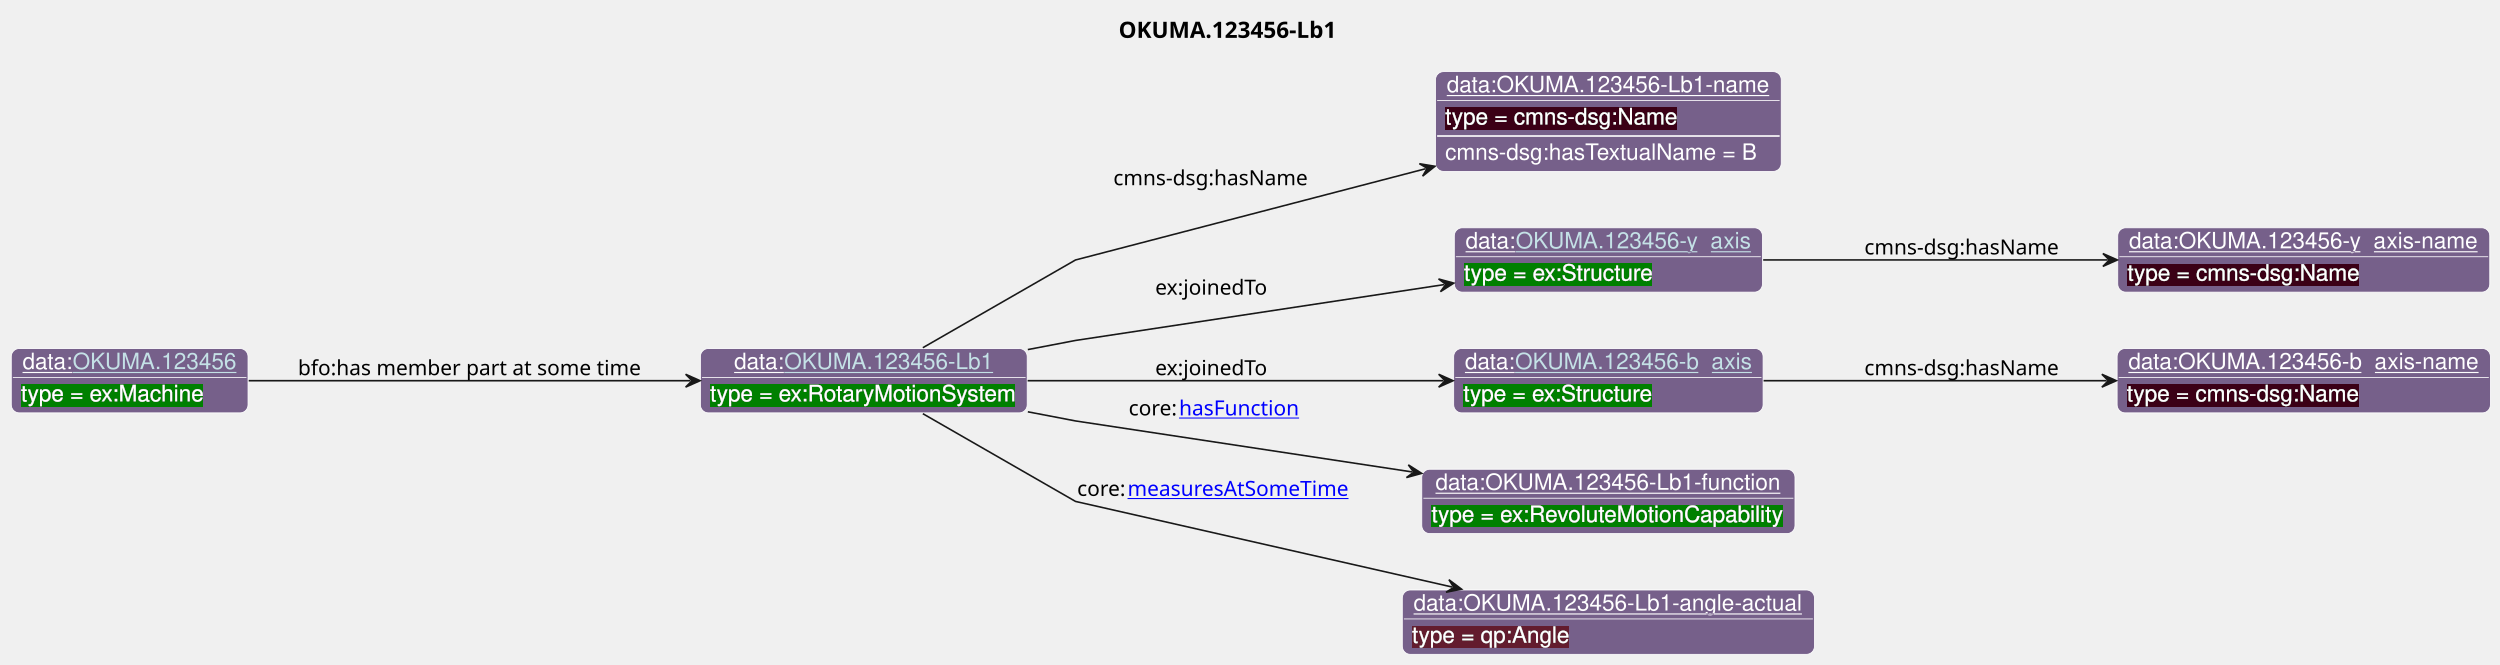
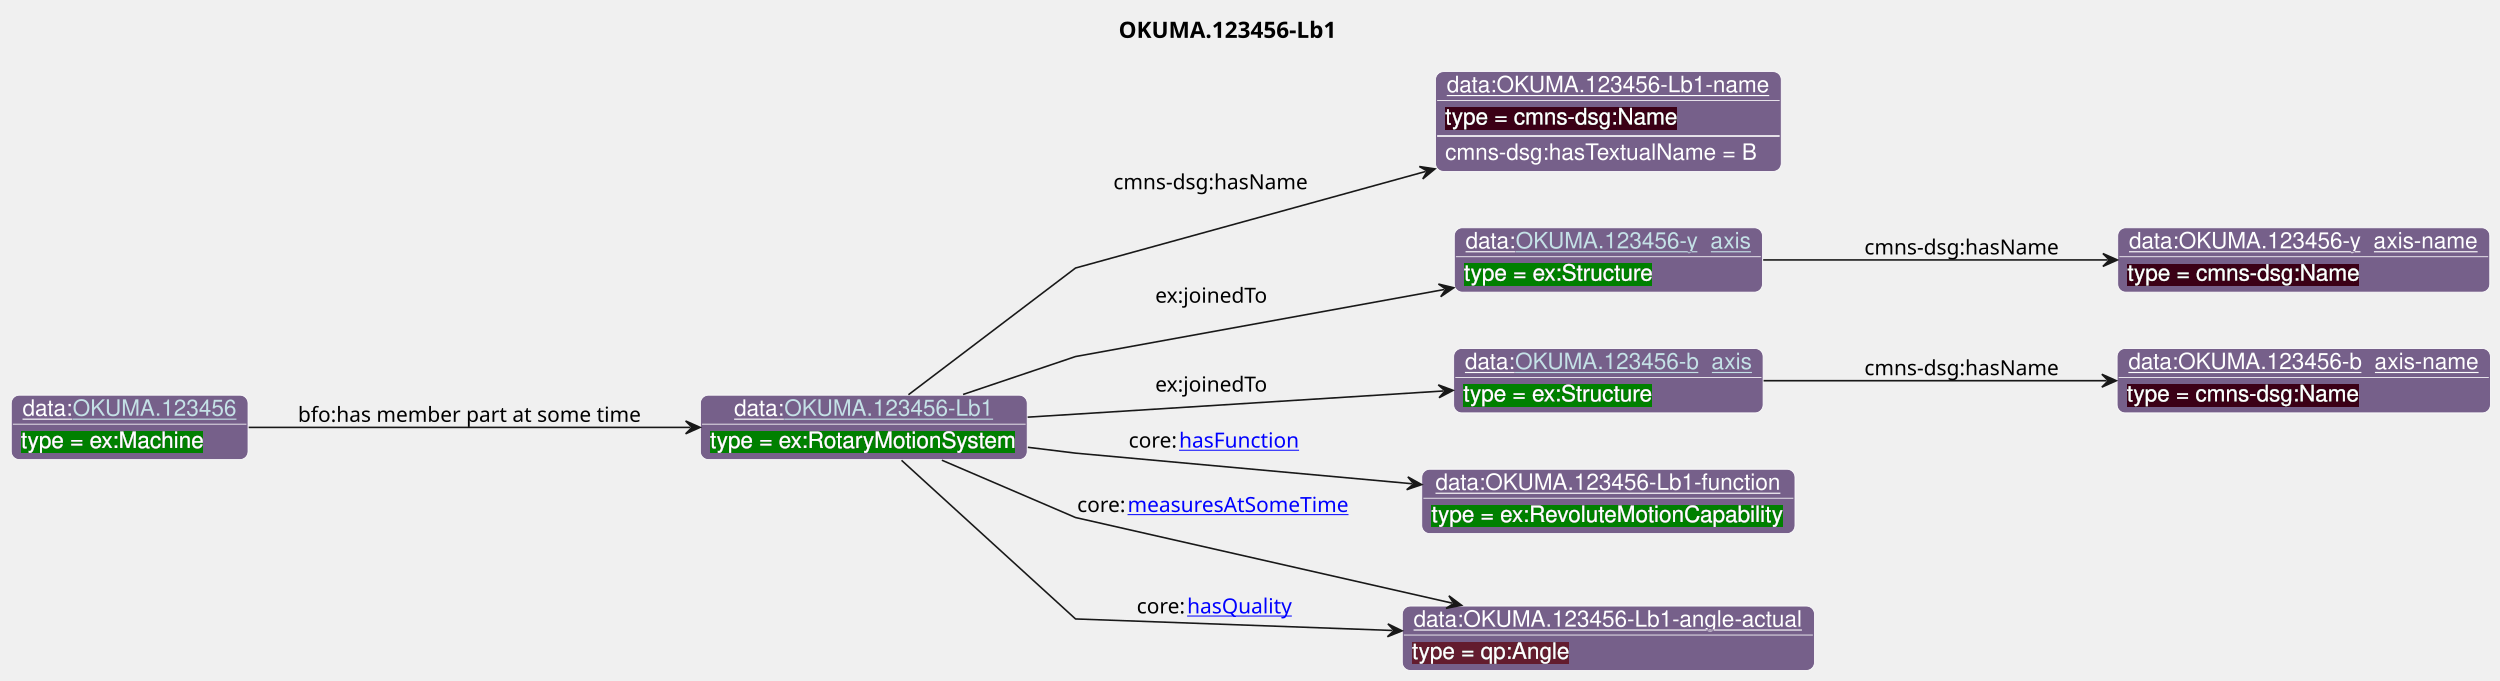
- <svg xmlns="http://www.w3.org/2000/svg" xmlns:xlink="http://www.w3.org/1999/xlink" contentStyleType="text/css" data-diagram-type="CLASS" height="413px" preserveAspectRatio="none" style="width:1553px;height:413px;background:#FFFFFF;" version="1.1" viewBox="0 0 1553 413" width="1553px" zoomAndPan="magnify">
+ <svg xmlns="http://www.w3.org/2000/svg" xmlns:xlink="http://www.w3.org/1999/xlink" contentStyleType="text/css" data-diagram-type="CLASS" height="423px" preserveAspectRatio="none" style="width:1553px;height:423px;background:#FFFFFF;" version="1.1" viewBox="0 0 1553 423" width="1553px" zoomAndPan="magnify">
  <defs>
-     <filter height="1" id="byqyzl1wuo0r10" width="1" x="0" y="0">
+     <filter height="1" id="b1jbaaum47sek0" width="1" x="0" y="0">
      <feFlood flood-color="#008000" result="flood" />
      <feComposite in="SourceGraphic" in2="flood" operator="over" />
    </filter>
-     <filter height="1" id="byqyzl1wuo0r11" width="1" x="0" y="0">
+     <filter height="1" id="b1jbaaum47sek1" width="1" x="0" y="0">
      <feFlood flood-color="#3A0519" result="flood" />
      <feComposite in="SourceGraphic" in2="flood" operator="over" />
    </filter>
-     <filter height="1" id="byqyzl1wuo0r12" width="1" x="0" y="0">
+     <filter height="1" id="b1jbaaum47sek2" width="1" x="0" y="0">
      <feFlood flood-color="#641B2E" result="flood" />
      <feComposite in="SourceGraphic" in2="flood" operator="over" />
    </filter>
  </defs>
  <g>
    <text fill="#000000" font-family="sans-serif" font-size="14" font-weight="bold" lengthAdjust="spacing" textLength="149.256" x="694.895" y="23.535">OKUMA.123456-Lb1</text>
    <g class="entity" data-entity="o1" data-source-line="131" data-uid="ent0002" id="entity_o1">
-       <rect fill="#76608A" height="40" rx="5" ry="5" style="stroke:#FFFFFF;stroke-width:0.5;" width="203.023" x="435.08" y="216.488" />
-       <text fill="#FFFFFF" font-family="Helvetica" font-size="14" lengthAdjust="spacing" text-decoration="underline" textLength="31.138" x="456.04" y="229.269">data:</text>
+       <rect fill="#76608A" height="40" rx="5" ry="5" style="stroke:#FFFFFF;stroke-width:0.5;" width="203.023" x="435.08" y="245.488" />
+       <text fill="#FFFFFF" font-family="Helvetica" font-size="14" lengthAdjust="spacing" text-decoration="underline" textLength="31.138" x="456.04" y="258.269">data:</text>
      <a href="./OKUMA.123456-Lb1.html" target="_top" title="./OKUMA.123456-Lb1.html" xlink:actuate="onRequest" xlink:href="./OKUMA.123456-Lb1.html" xlink:show="new" xlink:title="./OKUMA.123456-Lb1.html" xlink:type="simple">
-         <text fill="#C4E1E6" font-family="Helvetica" font-size="14" lengthAdjust="spacing" text-decoration="underline" textLength="129.965" x="487.178" y="229.269">OKUMA.123456-Lb1</text>
+         <text fill="#C4E1E6" font-family="Helvetica" font-size="14" lengthAdjust="spacing" text-decoration="underline" textLength="129.965" x="487.178" y="258.269">OKUMA.123456-Lb1</text>
      </a>
-       <line style="stroke:#FFFFFF;stroke-width:0.5;" x1="436.08" x2="637.103" y1="234.488" y2="234.488" />
-       <text fill="#FFFFFF" filter="url(#byqyzl1wuo0r10)" font-family="Helvetica" font-size="14" lengthAdjust="spacing" textLength="191.023" x="441.08" y="249.269">type = ex:RotaryMotionSystem</text>
+       <line style="stroke:#FFFFFF;stroke-width:0.5;" x1="436.08" x2="637.103" y1="263.488" y2="263.488" />
+       <text fill="#FFFFFF" filter="url(#b1jbaaum47sek0)" font-family="Helvetica" font-size="14" lengthAdjust="spacing" textLength="191.023" x="441.08" y="278.269">type = ex:RotaryMotionSystem</text>
    </g>
    <g class="entity" data-entity="o2" data-source-line="131" data-uid="ent0003" id="entity_o2">
      <rect fill="#76608A" height="62" rx="5" ry="5" style="stroke:#FFFFFF;stroke-width:0.5;" width="214.785" x="891.73" y="44.488" />
      <text fill="#FFFFFF" font-family="Helvetica" font-size="14" lengthAdjust="spacing" text-decoration="underline" textLength="200.785" x="898.73" y="57.269">data:OKUMA.123456-Lb1-name</text>
      <line style="stroke:#FFFFFF;stroke-width:0.5;" x1="892.73" x2="1105.515" y1="62.488" y2="62.488" />
-       <text fill="#FFFFFF" filter="url(#byqyzl1wuo0r11)" font-family="Helvetica" font-size="14" lengthAdjust="spacing" textLength="144.334" x="897.73" y="77.269">type = cmns-dsg:Name</text>
+       <text fill="#FFFFFF" filter="url(#b1jbaaum47sek1)" font-family="Helvetica" font-size="14" lengthAdjust="spacing" textLength="144.334" x="897.73" y="77.269">type = cmns-dsg:Name</text>
      <line style="stroke:#FFFFFF;stroke-width:1;" x1="892.73" x2="1105.515" y1="84.488" y2="84.488" />
      <text fill="#FFFFFF" font-family="Helvetica" font-size="14" lengthAdjust="spacing" textLength="195.692" x="897.73" y="99.269">cmns-dsg:hasTextualName = B</text>
    </g>
    <g class="entity" data-entity="o3" data-source-line="131" data-uid="ent0004" id="entity_o3">
      <rect fill="#76608A" height="40" rx="5" ry="5" style="stroke:#FFFFFF;stroke-width:0.5;" width="191.427" x="903.41" y="141.488" />
      <text fill="#FFFFFF" font-family="Helvetica" font-size="14" lengthAdjust="spacing" text-decoration="underline" textLength="31.138" x="910.41" y="154.269">data:</text>
      <a href="./OKUMA.123456-y_axis.html" target="_top" title="./OKUMA.123456-y_axis.html" xlink:actuate="onRequest" xlink:href="./OKUMA.123456-y_axis.html" xlink:show="new" xlink:title="./OKUMA.123456-y_axis.html" xlink:type="simple">
        <text fill="#C4E1E6" font-family="Helvetica" font-size="14" lengthAdjust="spacing" text-decoration="underline" textLength="146.289" x="941.548" y="154.269">OKUMA.123456-y_axis</text>
      </a>
      <line style="stroke:#FFFFFF;stroke-width:0.5;" x1="904.41" x2="1093.837" y1="159.488" y2="159.488" />
-       <text fill="#FFFFFF" filter="url(#byqyzl1wuo0r10)" font-family="Helvetica" font-size="14" lengthAdjust="spacing" textLength="117.893" x="909.41" y="174.269">type = ex:Structure</text>
+       <text fill="#FFFFFF" filter="url(#b1jbaaum47sek0)" font-family="Helvetica" font-size="14" lengthAdjust="spacing" textLength="117.893" x="909.41" y="174.269">type = ex:Structure</text>
    </g>
    <g class="entity" data-entity="o4" data-source-line="131" data-uid="ent0005" id="entity_o4">
      <rect fill="#76608A" height="40" rx="5" ry="5" style="stroke:#FFFFFF;stroke-width:0.5;" width="231.109" x="1315.54" y="141.488" />
      <text fill="#FFFFFF" font-family="Helvetica" font-size="14" lengthAdjust="spacing" text-decoration="underline" textLength="217.109" x="1322.54" y="154.269">data:OKUMA.123456-y_axis-name</text>
      <line style="stroke:#FFFFFF;stroke-width:0.5;" x1="1316.54" x2="1545.649" y1="159.488" y2="159.488" />
-       <text fill="#FFFFFF" filter="url(#byqyzl1wuo0r11)" font-family="Helvetica" font-size="14" lengthAdjust="spacing" textLength="144.334" x="1321.54" y="174.269">type = cmns-dsg:Name</text>
+       <text fill="#FFFFFF" filter="url(#b1jbaaum47sek1)" font-family="Helvetica" font-size="14" lengthAdjust="spacing" textLength="144.334" x="1321.54" y="174.269">type = cmns-dsg:Name</text>
    </g>
    <g class="entity" data-entity="o5" data-source-line="131" data-uid="ent0006" id="entity_o5">
      <rect fill="#76608A" height="40" rx="5" ry="5" style="stroke:#FFFFFF;stroke-width:0.5;" width="192.213" x="903.02" y="216.488" />
      <text fill="#FFFFFF" font-family="Helvetica" font-size="14" lengthAdjust="spacing" text-decoration="underline" textLength="31.138" x="910.02" y="229.269">data:</text>
      <a href="./OKUMA.123456-b_axis.html" target="_top" title="./OKUMA.123456-b_axis.html" xlink:actuate="onRequest" xlink:href="./OKUMA.123456-b_axis.html" xlink:show="new" xlink:title="./OKUMA.123456-b_axis.html" xlink:type="simple">
        <text fill="#C4E1E6" font-family="Helvetica" font-size="14" lengthAdjust="spacing" text-decoration="underline" textLength="147.075" x="941.158" y="229.269">OKUMA.123456-b_axis</text>
      </a>
      <line style="stroke:#FFFFFF;stroke-width:0.5;" x1="904.02" x2="1094.233" y1="234.488" y2="234.488" />
-       <text fill="#FFFFFF" filter="url(#byqyzl1wuo0r10)" font-family="Helvetica" font-size="14" lengthAdjust="spacing" textLength="117.893" x="909.02" y="249.269">type = ex:Structure</text>
+       <text fill="#FFFFFF" filter="url(#b1jbaaum47sek0)" font-family="Helvetica" font-size="14" lengthAdjust="spacing" textLength="117.893" x="909.02" y="249.269">type = ex:Structure</text>
    </g>
    <g class="entity" data-entity="o6" data-source-line="131" data-uid="ent0007" id="entity_o6">
      <rect fill="#76608A" height="40" rx="5" ry="5" style="stroke:#FFFFFF;stroke-width:0.5;" width="231.895" x="1315.15" y="216.488" />
      <text fill="#FFFFFF" font-family="Helvetica" font-size="14" lengthAdjust="spacing" text-decoration="underline" textLength="217.895" x="1322.15" y="229.269">data:OKUMA.123456-b_axis-name</text>
      <line style="stroke:#FFFFFF;stroke-width:0.5;" x1="1316.15" x2="1546.045" y1="234.488" y2="234.488" />
-       <text fill="#FFFFFF" filter="url(#byqyzl1wuo0r11)" font-family="Helvetica" font-size="14" lengthAdjust="spacing" textLength="144.334" x="1321.15" y="249.269">type = cmns-dsg:Name</text>
+       <text fill="#FFFFFF" filter="url(#b1jbaaum47sek1)" font-family="Helvetica" font-size="14" lengthAdjust="spacing" textLength="144.334" x="1321.15" y="249.269">type = cmns-dsg:Name</text>
    </g>
    <g class="entity" data-entity="o7" data-source-line="131" data-uid="ent0008" id="entity_o7">
      <rect fill="#76608A" height="40" rx="5" ry="5" style="stroke:#FFFFFF;stroke-width:0.5;" width="231.844" x="883.2" y="291.488" />
      <text fill="#FFFFFF" font-family="Helvetica" font-size="14" lengthAdjust="spacing" text-decoration="underline" textLength="214.799" x="891.722" y="304.269">data:OKUMA.123456-Lb1-function</text>
      <line style="stroke:#FFFFFF;stroke-width:0.5;" x1="884.2" x2="1114.044" y1="309.488" y2="309.488" />
-       <text fill="#FFFFFF" filter="url(#byqyzl1wuo0r10)" font-family="Helvetica" font-size="14" lengthAdjust="spacing" textLength="219.844" x="889.2" y="324.269">type = ex:RevoluteMotionCapability</text>
+       <text fill="#FFFFFF" filter="url(#b1jbaaum47sek0)" font-family="Helvetica" font-size="14" lengthAdjust="spacing" textLength="219.844" x="889.2" y="324.269">type = ex:RevoluteMotionCapability</text>
    </g>
    <g class="entity" data-entity="o8" data-source-line="131" data-uid="ent0009" id="entity_o8">
-       <rect fill="#76608A" height="40" rx="5" ry="5" style="stroke:#FFFFFF;stroke-width:0.5;" width="256.04" x="871.11" y="366.488" />
-       <text fill="#FFFFFF" font-family="Helvetica" font-size="14" lengthAdjust="spacing" text-decoration="underline" textLength="242.04" x="878.11" y="379.269">data:OKUMA.123456-Lb1-angle-actual</text>
-       <line style="stroke:#FFFFFF;stroke-width:0.5;" x1="872.11" x2="1126.15" y1="384.488" y2="384.488" />
-       <text fill="#FFFFFF" filter="url(#byqyzl1wuo0r12)" font-family="Helvetica" font-size="14" lengthAdjust="spacing" textLength="97.686" x="877.11" y="399.269">type = qp:Angle</text>
+       <rect fill="#76608A" height="40" rx="5" ry="5" style="stroke:#FFFFFF;stroke-width:0.5;" width="256.04" x="871.11" y="376.488" />
+       <text fill="#FFFFFF" font-family="Helvetica" font-size="14" lengthAdjust="spacing" text-decoration="underline" textLength="242.04" x="878.11" y="389.269">data:OKUMA.123456-Lb1-angle-actual</text>
+       <line style="stroke:#FFFFFF;stroke-width:0.5;" x1="872.11" x2="1126.15" y1="394.488" y2="394.488" />
+       <text fill="#FFFFFF" filter="url(#b1jbaaum47sek2)" font-family="Helvetica" font-size="14" lengthAdjust="spacing" textLength="97.686" x="877.11" y="409.269">type = qp:Angle</text>
    </g>
    <g class="entity" data-entity="o9" data-source-line="131" data-uid="ent0010" id="entity_o9">
-       <rect fill="#76608A" height="40" rx="5" ry="5" style="stroke:#FFFFFF;stroke-width:0.5;" width="147.082" x="7" y="216.488" />
-       <text fill="#FFFFFF" font-family="Helvetica" font-size="14" lengthAdjust="spacing" text-decoration="underline" textLength="31.138" x="14" y="229.269">data:</text>
+       <rect fill="#76608A" height="40" rx="5" ry="5" style="stroke:#FFFFFF;stroke-width:0.5;" width="147.082" x="7" y="245.488" />
+       <text fill="#FFFFFF" font-family="Helvetica" font-size="14" lengthAdjust="spacing" text-decoration="underline" textLength="31.138" x="14" y="258.269">data:</text>
      <a href="./OKUMA.123456.html" target="_top" title="./OKUMA.123456.html" xlink:actuate="onRequest" xlink:href="./OKUMA.123456.html" xlink:show="new" xlink:title="./OKUMA.123456.html" xlink:type="simple">
-         <text fill="#C4E1E6" font-family="Helvetica" font-size="14" lengthAdjust="spacing" text-decoration="underline" textLength="101.944" x="45.138" y="229.269">OKUMA.123456</text>
+         <text fill="#C4E1E6" font-family="Helvetica" font-size="14" lengthAdjust="spacing" text-decoration="underline" textLength="101.944" x="45.138" y="258.269">OKUMA.123456</text>
      </a>
-       <line style="stroke:#FFFFFF;stroke-width:0.5;" x1="8" x2="153.082" y1="234.488" y2="234.488" />
-       <text fill="#FFFFFF" filter="url(#byqyzl1wuo0r10)" font-family="Helvetica" font-size="14" lengthAdjust="spacing" textLength="114.01" x="13" y="249.269">type = ex:Machine</text>
+       <line style="stroke:#FFFFFF;stroke-width:0.5;" x1="8" x2="153.082" y1="263.488" y2="263.488" />
+       <text fill="#FFFFFF" filter="url(#b1jbaaum47sek0)" font-family="Helvetica" font-size="14" lengthAdjust="spacing" textLength="114.01" x="13" y="278.269">type = ex:Machine</text>
    </g>
    <g class="link" data-entity-1="o1" data-entity-2="o2" data-source-line="195" data-uid="lnk11" id="link_o1_o2">
-       <path codeLine="195" d="M573.26,215.998 C611.9,193.788 668.11,161.488 668.11,161.488 C668.11,161.488 789.204,129.931 885.624,104.802" fill="none" id="o1-to-o2" style="stroke:#181818;stroke-width:1;" />
-       <polygon fill="#181818" points="891.43,103.288,881.712,101.687,886.592,104.549,883.73,109.429,891.43,103.288" style="stroke:#181818;stroke-width:1;" />
-       <text fill="#000000" font-family="sans-serif" font-size="13" lengthAdjust="spacing" textLength="126.077" x="691.61" y="115.057">cmns-dsg:hasName</text>
+       <path codeLine="195" d="M564.32,245.218 C602.5,216.248 668.11,166.488 668.11,166.488 C668.11,166.488 789.226,133.093 885.646,106.503" fill="none" id="o1-to-o2" style="stroke:#181818;stroke-width:1;" />
+       <polygon fill="#181818" points="891.43,104.908,881.691,103.445,886.61,106.237,883.817,111.157,891.43,104.908" style="stroke:#181818;stroke-width:1;" />
+       <text fill="#000000" font-family="sans-serif" font-size="13" lengthAdjust="spacing" textLength="126.077" x="691.61" y="117.557">cmns-dsg:hasName</text>
    </g>
    <g class="link" data-entity-1="o1" data-entity-2="o3" data-source-line="195" data-uid="lnk12" id="link_o1_o3">
-       <path codeLine="195" d="M638.49,217.158 C655.68,213.868 668.11,211.488 668.11,211.488 C668.11,211.488 799.688,191.558 897.178,176.778" fill="none" id="o1-to-o3" style="stroke:#181818;stroke-width:1;" />
-       <polygon fill="#181818" points="903.11,175.878,893.612,173.273,898.167,176.628,894.811,181.182,903.11,175.878" style="stroke:#181818;stroke-width:1;" />
-       <text fill="#000000" font-family="sans-serif" font-size="13" lengthAdjust="spacing" textLength="74.725" x="717.61" y="183.057">ex:joinedTo</text>
+       <path codeLine="195" d="M598.26,245.038 C632.35,233.548 668.11,221.488 668.11,221.488 C668.11,221.488 799.717,197.562 897.207,179.832" fill="none" id="o1-to-o3" style="stroke:#181818;stroke-width:1;" />
+       <polygon fill="#181818" points="903.11,178.758,893.539,176.433,898.191,179.653,894.971,184.304,903.11,178.758" style="stroke:#181818;stroke-width:1;" />
+       <text fill="#000000" font-family="sans-serif" font-size="13" lengthAdjust="spacing" textLength="74.725" x="717.61" y="188.057">ex:joinedTo</text>
    </g>
    <g class="link" data-entity-1="o3" data-entity-2="o4" data-source-line="195" data-uid="lnk13" id="link_o3_o4">
      <path codeLine="195" d="M1095.28,161.488 C1160.21,161.488 1240.57,161.488 1309.32,161.488" fill="none" id="o3-to-o4" style="stroke:#181818;stroke-width:1;" />
      <polygon fill="#181818" points="1315.32,161.488,1306.32,157.488,1310.32,161.488,1306.32,165.488,1315.32,161.488" style="stroke:#181818;stroke-width:1;" />
      <text fill="#000000" font-family="sans-serif" font-size="13" lengthAdjust="spacing" textLength="126.077" x="1158.15" y="158.057">cmns-dsg:hasName</text>
    </g>
    <g class="link" data-entity-1="o1" data-entity-2="o5" data-source-line="195" data-uid="lnk14" id="link_o1_o5">
-       <path codeLine="195" d="M638.37,236.488 C717,236.488 819.46,236.488 896.68,236.488" fill="none" id="o1-to-o5" style="stroke:#181818;stroke-width:1;" />
-       <polygon fill="#181818" points="902.68,236.488,893.68,232.488,897.68,236.488,893.68,240.488,902.68,236.488" style="stroke:#181818;stroke-width:1;" />
-       <text fill="#000000" font-family="sans-serif" font-size="13" lengthAdjust="spacing" textLength="74.725" x="717.61" y="233.057">ex:joinedTo</text>
+       <path codeLine="195" d="M638.37,259.138 C717,254.188 819.472,247.735 896.692,242.875" fill="none" id="o1-to-o5" style="stroke:#181818;stroke-width:1;" />
+       <polygon fill="#181818" points="902.68,242.498,893.447,239.071,897.69,242.812,893.949,247.056,902.68,242.498" style="stroke:#181818;stroke-width:1;" />
+       <text fill="#000000" font-family="sans-serif" font-size="13" lengthAdjust="spacing" textLength="74.725" x="717.61" y="243.267">ex:joinedTo</text>
    </g>
    <g class="link" data-entity-1="o5" data-entity-2="o6" data-source-line="195" data-uid="lnk15" id="link_o5_o6">
      <path codeLine="195" d="M1095.55,236.488 C1160.25,236.488 1240.12,236.488 1308.67,236.488" fill="none" id="o5-to-o6" style="stroke:#181818;stroke-width:1;" />
      <polygon fill="#181818" points="1314.67,236.488,1305.67,232.488,1309.67,236.488,1305.67,240.488,1314.67,236.488" style="stroke:#181818;stroke-width:1;" />
      <text fill="#000000" font-family="sans-serif" font-size="13" lengthAdjust="spacing" textLength="126.077" x="1158.15" y="233.057">cmns-dsg:hasName</text>
    </g>
    <g class="link" data-entity-1="o1" data-entity-2="o7" data-source-line="195" data-uid="lnk16" id="link_o1_o7">
-       <path codeLine="195" d="M638.49,255.818 C655.68,259.108 668.11,261.488 668.11,261.488 C668.11,261.488 781.988,278.74 877.228,293.17" fill="none" id="o1-to-o7" style="stroke:#181818;stroke-width:1;" />
-       <polygon fill="#181818" points="883.16,294.068,874.861,288.765,878.216,293.319,873.662,296.675,883.16,294.068" style="stroke:#181818;stroke-width:1;" />
-       <text fill="#000000" font-family="sans-serif" font-size="13" lengthAdjust="spacing" textLength="31.319" x="701.11" y="258.057">core:</text>
+       <path codeLine="195" d="M638.49,277.858 C655.68,279.968 668.11,281.488 668.11,281.488 C668.11,281.488 781.945,291.835 877.185,300.495" fill="none" id="o1-to-o7" style="stroke:#181818;stroke-width:1;" />
+       <polygon fill="#181818" points="883.16,301.038,874.559,296.24,878.181,300.586,873.835,304.207,883.16,301.038" style="stroke:#181818;stroke-width:1;" />
+       <text fill="#000000" font-family="sans-serif" font-size="13" lengthAdjust="spacing" textLength="31.319" x="701.11" y="278.057">core:</text>
      <a href="https://spec.industrialontologies.org/ontology/core/Core/hasFunction" target="_top" title="https://spec.industrialontologies.org/ontology/core/Core/hasFunction" xlink:actuate="onRequest" xlink:href="https://spec.industrialontologies.org/ontology/core/Core/hasFunction" xlink:show="new" xlink:title="https://spec.industrialontologies.org/ontology/core/Core/hasFunction" xlink:type="simple">
-         <text fill="#0000FF" font-family="sans-serif" font-size="13" lengthAdjust="spacing" text-decoration="underline" textLength="76.311" x="732.429" y="258.057">hasFunction</text>
+         <text fill="#0000FF" font-family="sans-serif" font-size="13" lengthAdjust="spacing" text-decoration="underline" textLength="76.311" x="732.429" y="278.057">hasFunction</text>
      </a>
    </g>
    <g class="link" data-entity-1="o1" data-entity-2="o8" data-source-line="195" data-uid="lnk17" id="link_o1_o8">
-       <path codeLine="195" d="M573.26,256.978 C611.9,279.188 668.11,311.488 668.11,311.488 C668.11,311.488 804.379,342.459 902.099,364.668" fill="none" id="o1-to-o8" style="stroke:#181818;stroke-width:1;" />
-       <polygon fill="#181818" points="907.95,365.998,900.06,360.103,903.074,364.89,898.287,367.904,907.95,365.998" style="stroke:#181818;stroke-width:1;" />
-       <text fill="#000000" font-family="sans-serif" font-size="13" lengthAdjust="spacing" textLength="31.319" x="669.11" y="308.057">core:</text>
+       <path codeLine="195" d="M585.08,285.868 C622.4,301.878 668.11,321.488 668.11,321.488 C668.11,321.488 804.379,352.459 902.099,374.668" fill="none" id="o1-to-o8" style="stroke:#181818;stroke-width:1;" />
+       <polygon fill="#181818" points="907.95,375.998,900.06,370.103,903.074,374.89,898.287,377.904,907.95,375.998" style="stroke:#181818;stroke-width:1;" />
+       <text fill="#000000" font-family="sans-serif" font-size="13" lengthAdjust="spacing" textLength="31.319" x="669.11" y="318.057">core:</text>
      <a href="https://spec.industrialontologies.org/ontology/core/Core/measuresAtSomeTime" target="_top" title="https://spec.industrialontologies.org/ontology/core/Core/measuresAtSomeTime" xlink:actuate="onRequest" xlink:href="https://spec.industrialontologies.org/ontology/core/Core/measuresAtSomeTime" xlink:show="new" xlink:title="https://spec.industrialontologies.org/ontology/core/Core/measuresAtSomeTime" xlink:type="simple">
-         <text fill="#0000FF" font-family="sans-serif" font-size="13" lengthAdjust="spacing" text-decoration="underline" textLength="139.998" x="700.429" y="308.057">measuresAtSomeTime</text>
+         <text fill="#0000FF" font-family="sans-serif" font-size="13" lengthAdjust="spacing" text-decoration="underline" textLength="139.998" x="700.429" y="318.057">measuresAtSomeTime</text>
      </a>
    </g>
-     <g class="link" data-entity-1="o9" data-entity-2="o1" data-source-line="195" data-uid="lnk18" id="link_o9_o1">
-       <path codeLine="195" d="M154.49,236.488 C230.45,236.488 343.98,236.488 428.9,236.488" fill="none" id="o9-to-o1" style="stroke:#181818;stroke-width:1;" />
-       <polygon fill="#181818" points="434.9,236.488,425.9,232.488,429.9,236.488,425.9,240.488,434.9,236.488" style="stroke:#181818;stroke-width:1;" />
-       <text fill="#000000" font-family="sans-serif" font-size="13" lengthAdjust="spacing" textLength="219.337" x="185.08" y="233.057">bfo:has member part at some time</text>
+     <g class="link" data-entity-1="o1" data-entity-2="o8" data-source-line="195" data-uid="lnk18" id="link_o1_o8">
+       <path codeLine="195" d="M560.03,285.948 C597.34,319.968 668.11,384.488 668.11,384.488 C668.11,384.488 772.044,388.27 865.004,391.65" fill="none" id="o1-to-o8-1" style="stroke:#181818;stroke-width:1;" />
+       <polygon fill="#181818" points="871,391.868,862.151,387.544,866.003,391.687,861.861,395.539,871,391.868" style="stroke:#181818;stroke-width:1;" />
+       <text fill="#000000" font-family="sans-serif" font-size="13" lengthAdjust="spacing" textLength="31.319" x="706.11" y="381.057">core:</text>
+       <a href="https://spec.industrialontologies.org/ontology/core/Core/hasQuality" target="_top" title="https://spec.industrialontologies.org/ontology/core/Core/hasQuality" xlink:actuate="onRequest" xlink:href="https://spec.industrialontologies.org/ontology/core/Core/hasQuality" xlink:show="new" xlink:title="https://spec.industrialontologies.org/ontology/core/Core/hasQuality" xlink:type="simple">
+         <text fill="#0000FF" font-family="sans-serif" font-size="13" lengthAdjust="spacing" text-decoration="underline" textLength="66.39" x="737.429" y="381.057">hasQuality</text>
+       </a>
+     </g>
+     <g class="link" data-entity-1="o9" data-entity-2="o1" data-source-line="195" data-uid="lnk19" id="link_o9_o1">
+       <path codeLine="195" d="M154.49,265.488 C230.45,265.488 343.98,265.488 428.9,265.488" fill="none" id="o9-to-o1" style="stroke:#181818;stroke-width:1;" />
+       <polygon fill="#181818" points="434.9,265.488,425.9,261.488,429.9,265.488,425.9,269.488,434.9,265.488" style="stroke:#181818;stroke-width:1;" />
+       <text fill="#000000" font-family="sans-serif" font-size="13" lengthAdjust="spacing" textLength="219.337" x="185.08" y="262.057">bfo:has member part at some time</text>
    </g>
  </g>
</svg>
